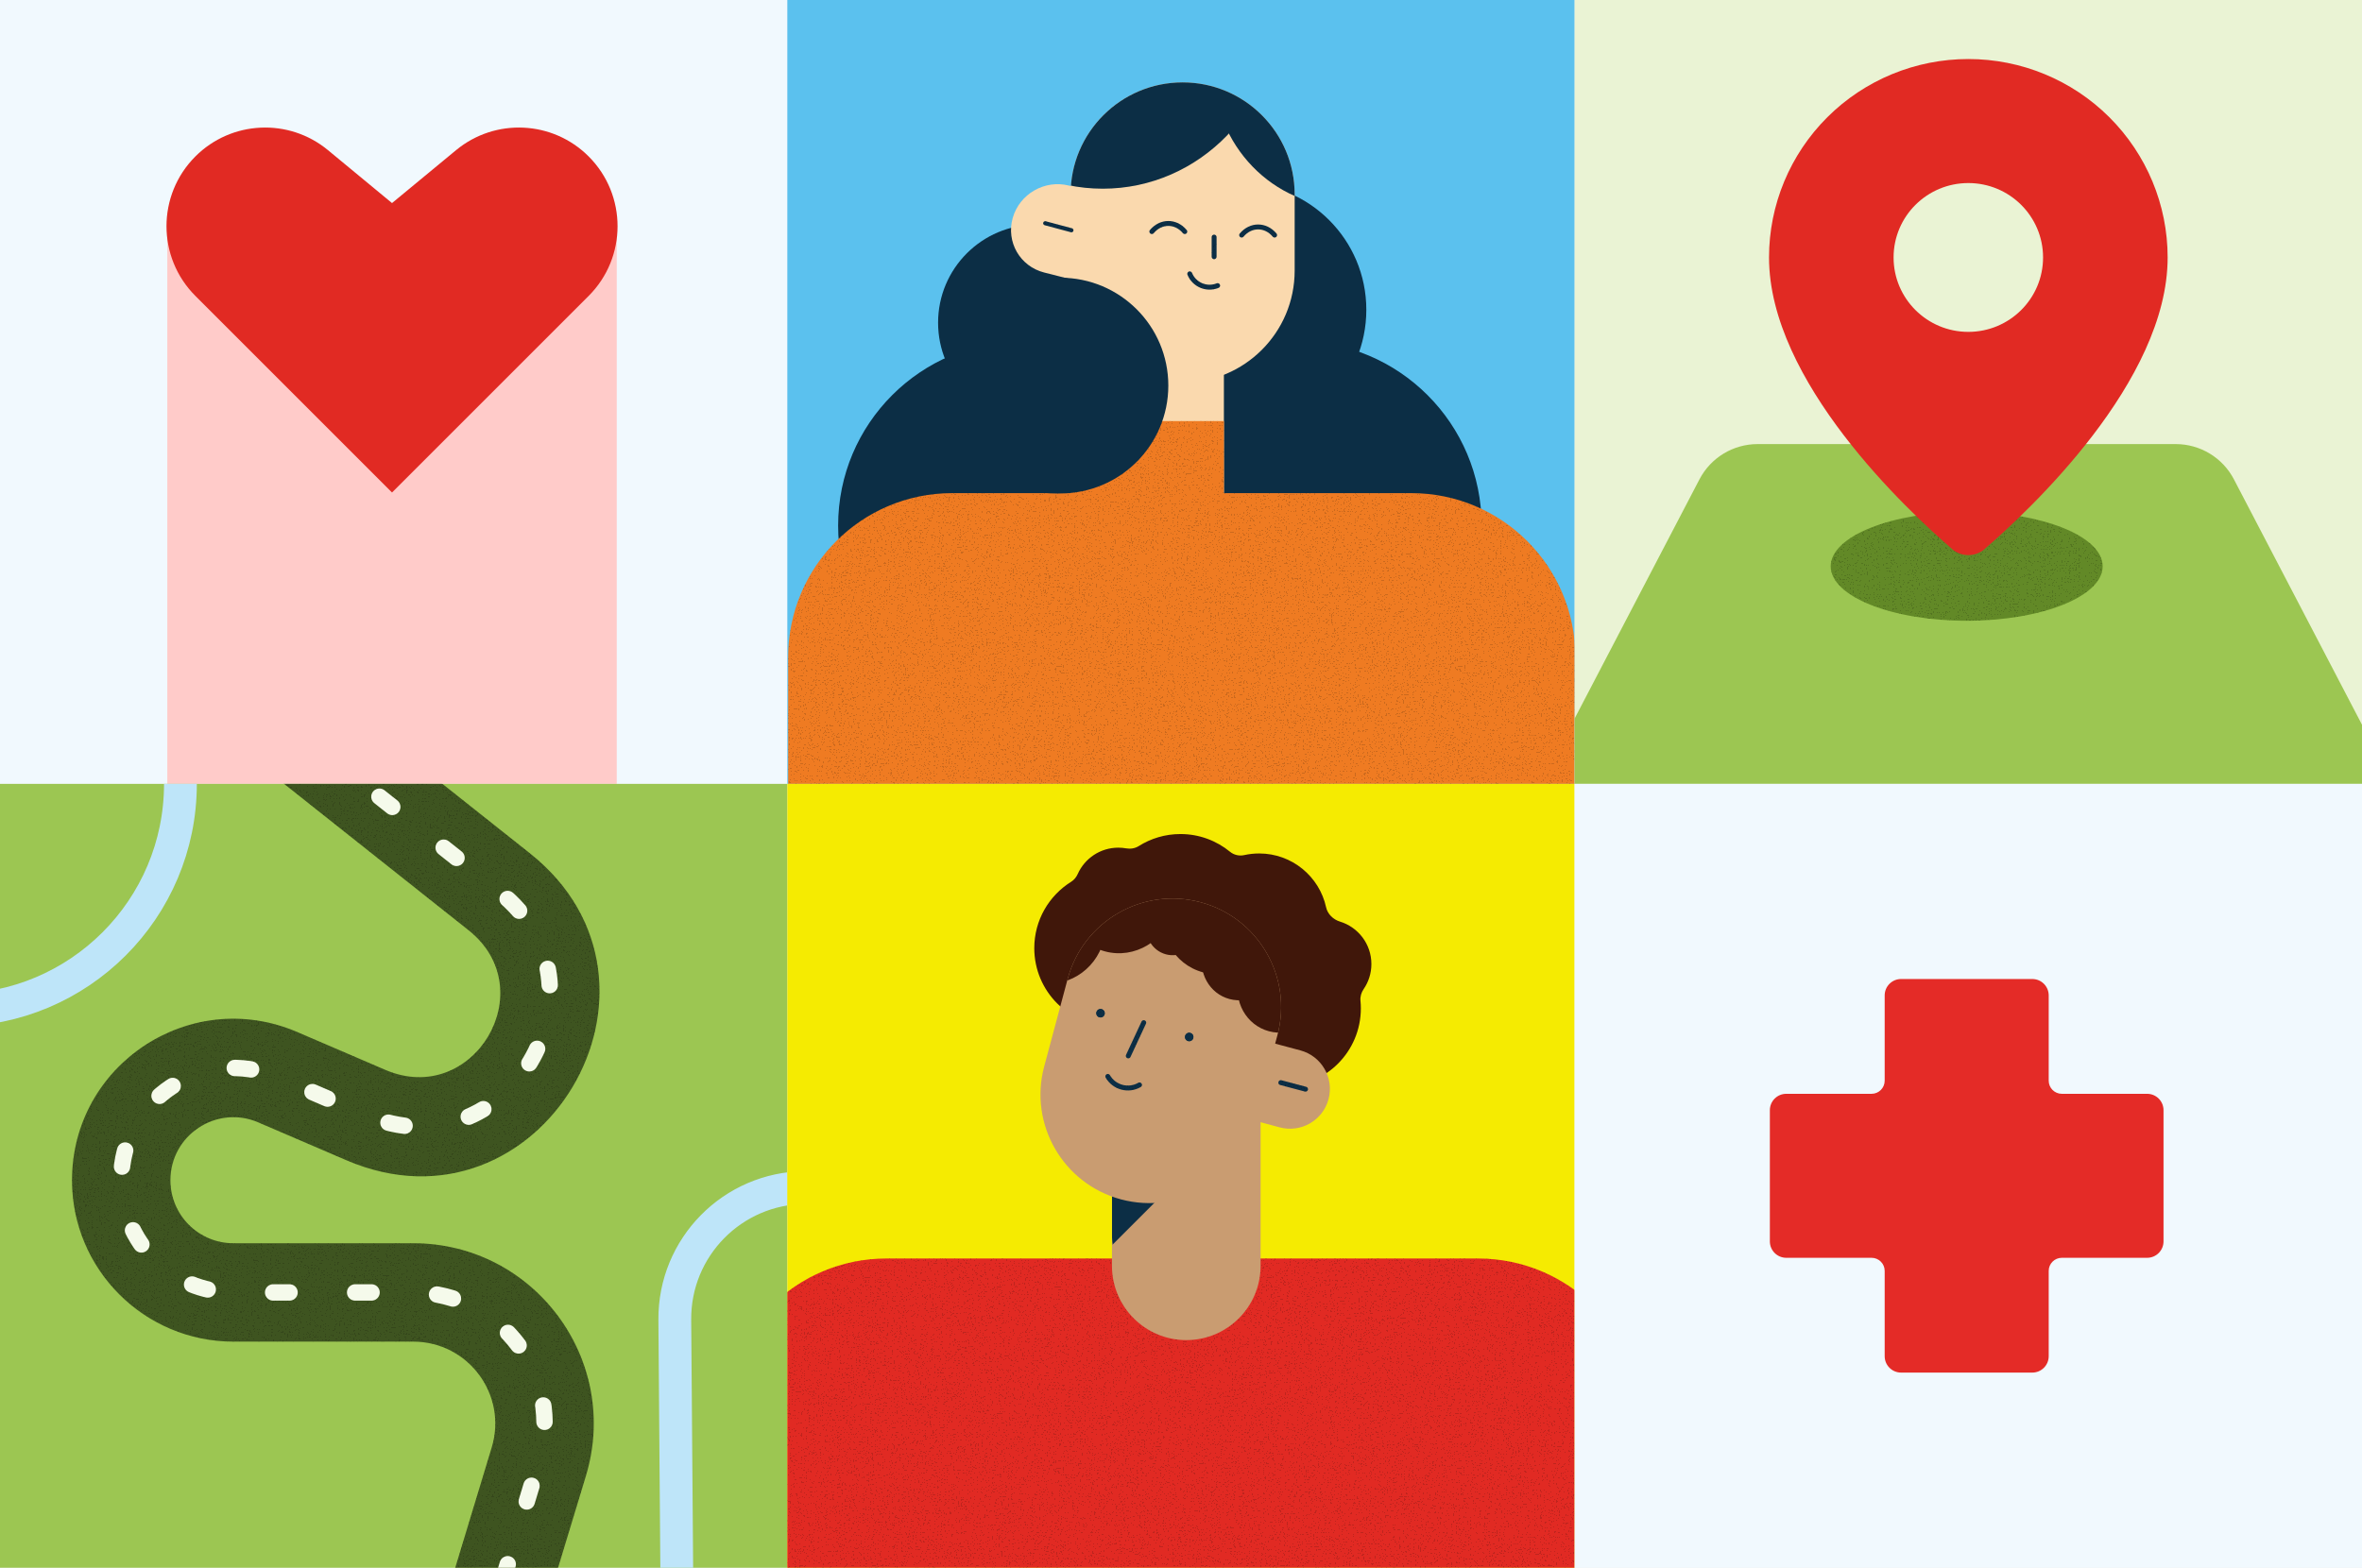
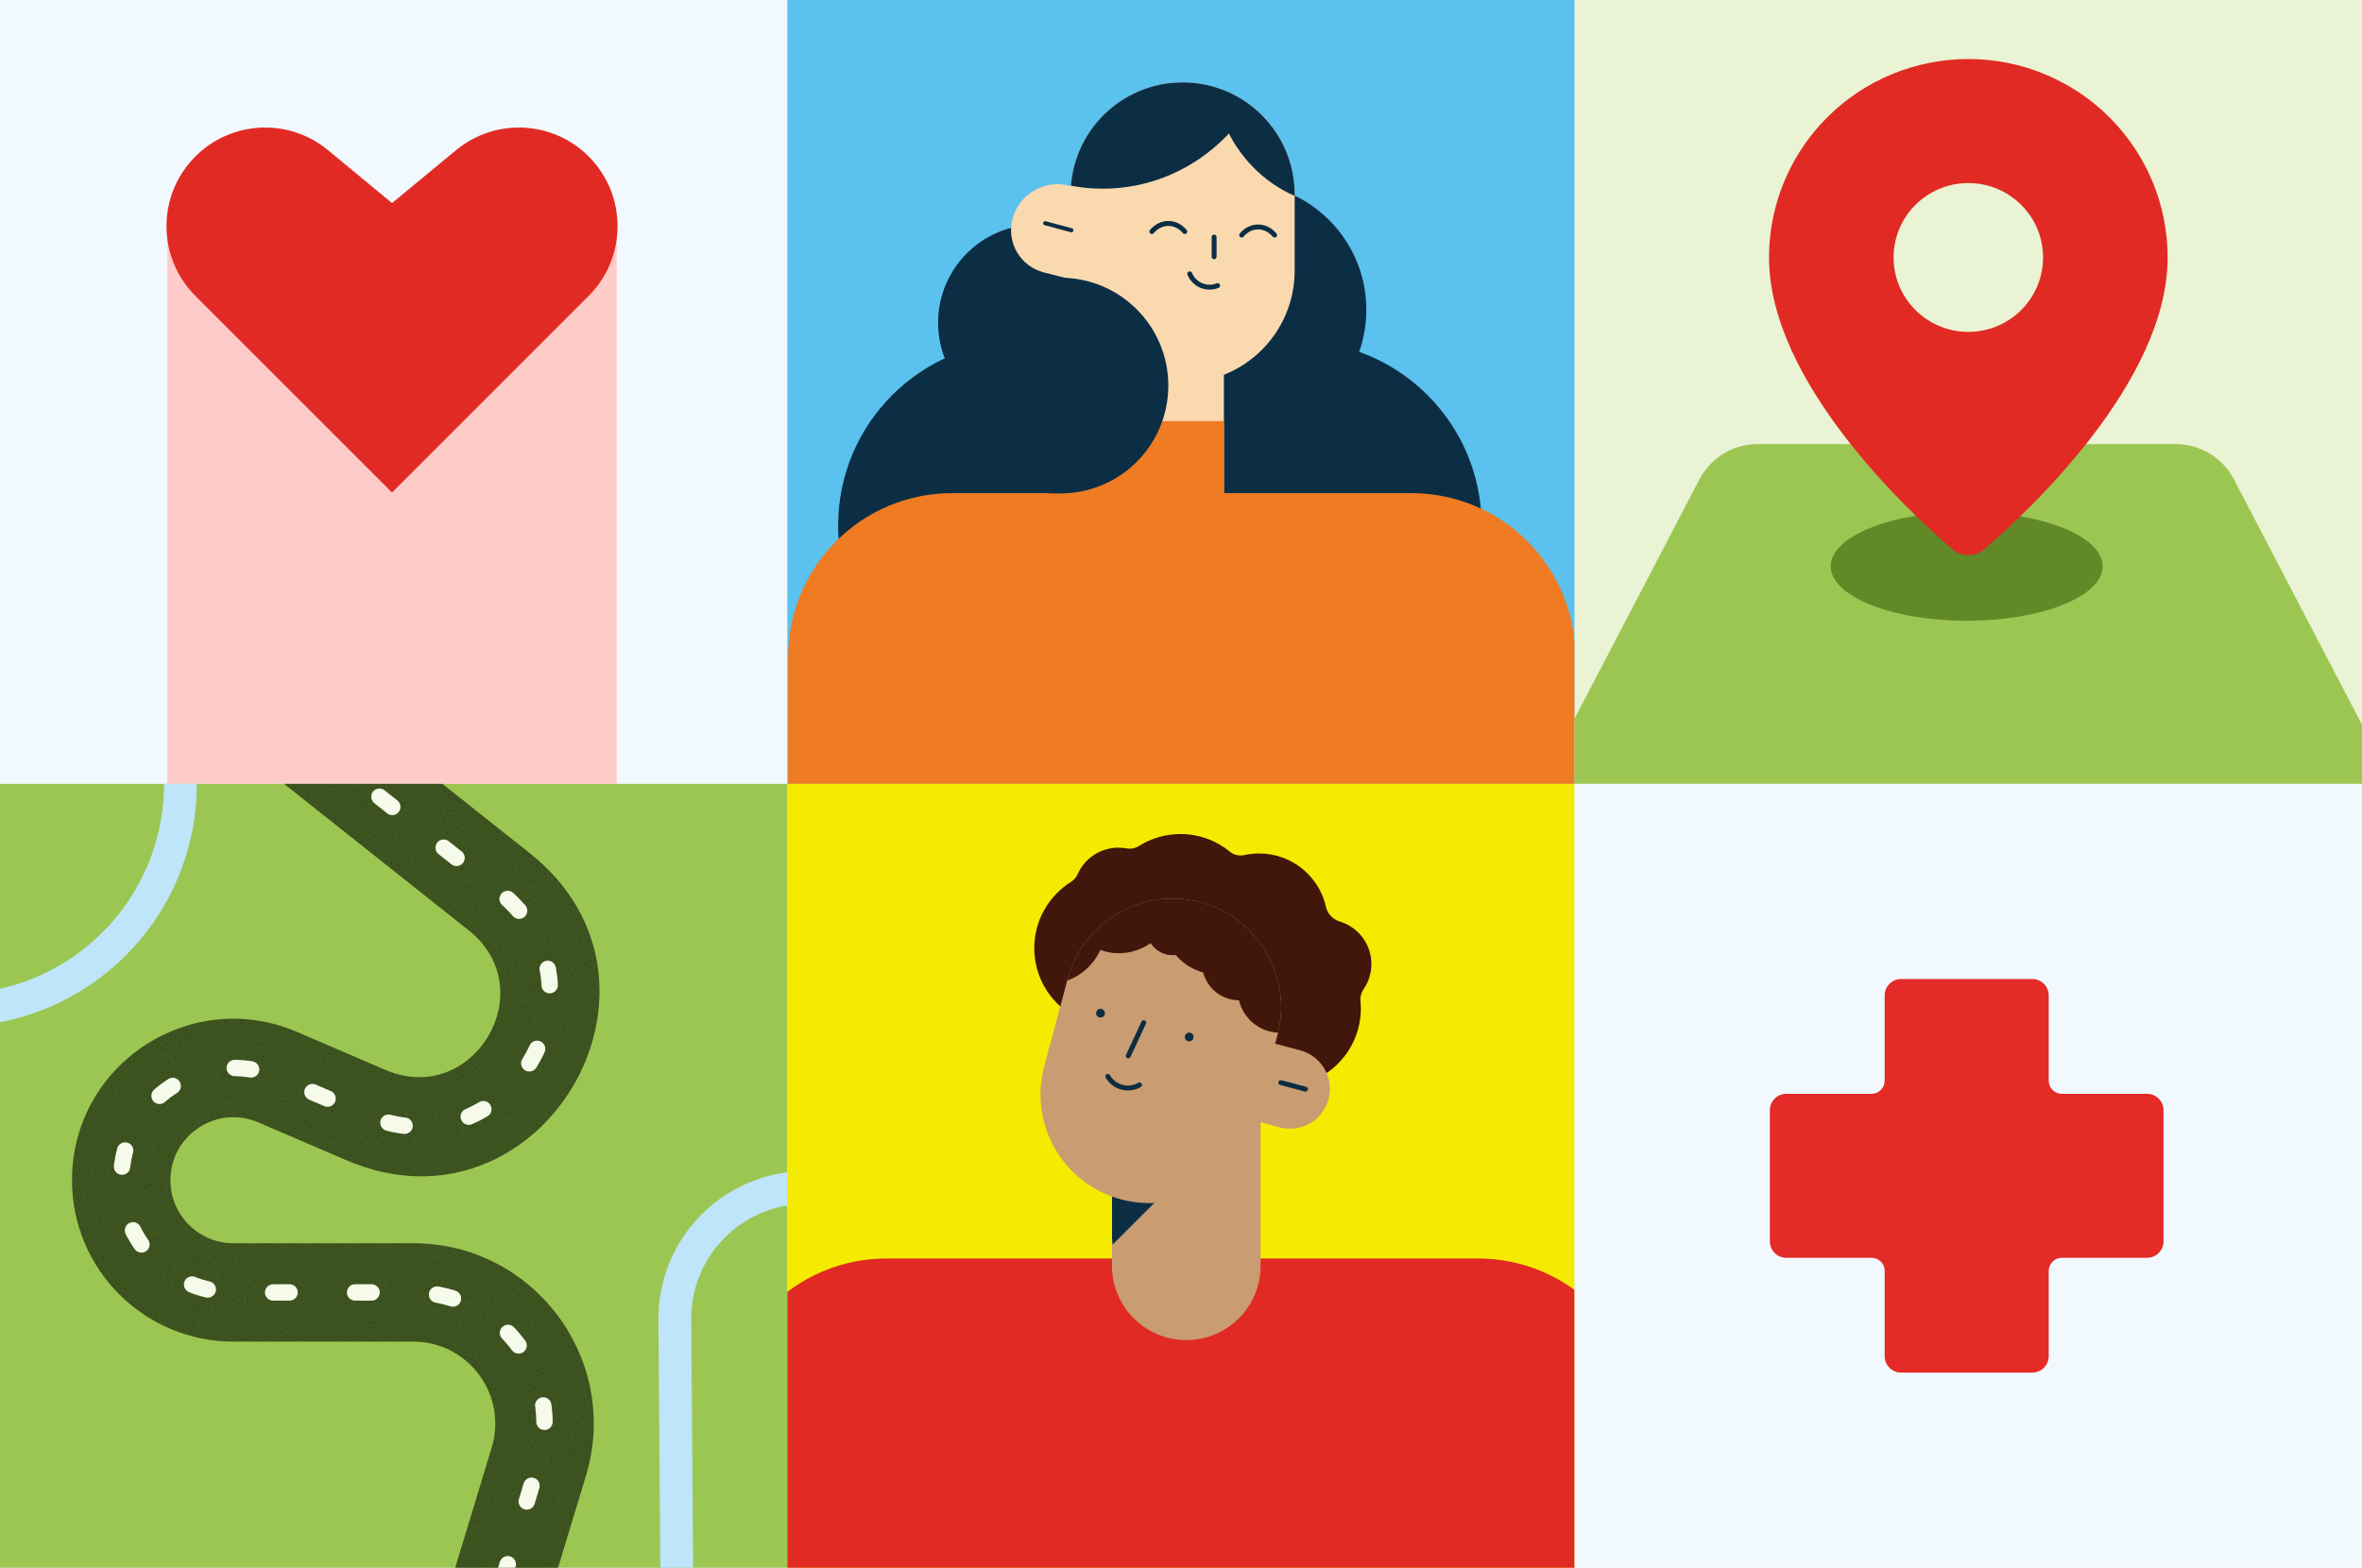
<svg xmlns="http://www.w3.org/2000/svg" width="720" height="478" viewBox="0 0 720 478" fill="none">
  <g clip-path="url(#clip0_552_212)">
    <rect width="240" height="239" fill="#F1F9FE" />
    <rect x="188" y="68" width="171" height="137" transform="rotate(90 188 68)" fill="#FFCBC9" />
    <path d="M119.499 61.914L139.02 45.781C150.972 35.904 168.475 36.733 179.439 47.697C191.183 59.441 191.183 78.48 179.439 90.223L119.499 150.163L59.559 90.223C47.816 78.48 47.816 59.441 59.559 47.697C70.523 36.733 88.027 35.904 99.979 45.781L119.499 61.914Z" fill="#E12A23" />
    <g clip-path="url(#clip1_552_212)">
      <rect x="240" width="240" height="240" fill="#5BC1EE" />
      <circle cx="38.666" cy="38.666" r="38.666" transform="matrix(-1 0 0 1 416.492 55.7895)" fill="#0C2E45" />
      <circle cx="56.24" cy="56.24" r="56.24" transform="matrix(-1 0 0 1 451.64 104.013)" fill="#0C2E45" />
      <circle cx="56.24" cy="56.24" r="56.24" transform="matrix(-1 0 0 1 367.963 104.013)" fill="#0C2E45" />
      <circle cx="29.914" cy="29.914" r="29.914" transform="matrix(-1 0 0 1 345.781 68.4778)" fill="#0C2E45" />
      <rect width="46.742" height="61.962" transform="matrix(-1 0 0 1 373.075 93.2096)" fill="#FAD9AE" />
      <path d="M360.496 25.121C342.487 25.121 327.736 39.061 326.44 56.739L325.815 56.581C318.439 54.711 310.778 59.13 308.704 66.452C306.631 73.773 310.93 81.225 318.306 83.094L326.448 85.157C327.794 102.785 342.523 116.669 360.496 116.669C379.357 116.669 394.647 101.379 394.647 82.518V59.271C394.647 40.411 379.357 25.121 360.496 25.121Z" fill="#FAD9AE" />
      <g filter="url(#filter0_n_552_212)">
        <path d="M326.599 70.206L318.609 68.065" stroke="#0C2E45" stroke-width="1.25" stroke-linecap="round" />
      </g>
      <mask id="mask0_552_212" style="mask-type:alpha" maskUnits="userSpaceOnUse" x="326" y="25" width="69" height="92">
        <rect width="68.301" height="91.548" rx="34.15" transform="matrix(-1 0 0 1 394.647 25.1208)" fill="#D9D9D9" />
      </mask>
      <g mask="url(#mask0_552_212)">
        <ellipse cx="40.713" cy="42.078" rx="40.713" ry="42.078" transform="matrix(-1 0 0 1 451.306 -21.0548)" fill="#0C2E45" />
        <ellipse cx="53.576" cy="55.371" rx="53.576" ry="55.371" transform="matrix(-1 0 0 1 389.723 -53.2081)" fill="#0C2E45" />
      </g>
      <g filter="url(#filter1_n_552_212)">
        <path d="M370.094 72.292L370.094 78.267" stroke="#0C2E45" stroke-width="1.5" stroke-linecap="round" />
      </g>
      <g filter="url(#filter2_n_552_212)">
        <path d="M371.164 87.081C367.827 88.437 364.023 86.831 362.667 83.494" stroke="#0C2E45" stroke-width="1.5" stroke-linecap="round" />
      </g>
      <path d="M378.488 71.677C381.262 68.368 385.759 68.368 388.533 71.677" stroke="#0C2E45" stroke-width="1.5" stroke-linecap="round" />
      <g filter="url(#filter3_n_552_212)">
        <path d="M351.111 70.61C353.885 67.301 358.383 67.301 361.156 70.61" stroke="#0C2E45" stroke-width="1.5" stroke-linecap="round" />
      </g>
-       <g filter="url(#filter4_n_552_212)">
-         <path d="M240.25 239.958H480.21V200.355C480.21 172.741 457.824 150.355 430.21 150.355H290.25C262.636 150.355 240.25 172.741 240.25 200.355V239.958Z" fill="#EF7B22" />
-         <rect width="46.742" height="44.1" transform="matrix(-1 0 0 1 373.091 128.391)" fill="#EF7B22" />
-       </g>
+       <path d="M240.25 239.958H480.21V200.355C480.21 172.741 457.824 150.355 430.21 150.355H290.25C262.636 150.355 240.25 172.741 240.25 200.355V239.958Z" fill="#EF7B22" />
+       <rect width="46.742" height="44.1" transform="matrix(-1 0 0 1 373.091 128.391)" fill="#EF7B22" />
      <path d="M321.587 150.442C303.428 150.442 288.706 135.72 288.706 117.561C288.706 99.401 303.428 84.68 321.587 84.68L323.253 84.68C341.413 84.68 356.134 99.401 356.134 117.561C356.134 135.72 341.413 150.442 323.254 150.442L321.587 150.442Z" fill="#0C2E45" />
    </g>
    <g clip-path="url(#clip2_552_212)">
      <rect width="240" height="239" transform="translate(480)" fill="#EAF3D4" />
      <path d="M518.042 146.146C521.489 139.541 528.322 135.399 535.773 135.399H663.225C670.676 135.399 677.51 139.541 680.957 146.146L724.431 229.462C731.379 242.777 721.719 258.714 706.7 258.714H492.298C477.279 258.714 467.619 242.777 474.567 229.462L518.042 146.146Z" fill="#9CC652" />
-       <g filter="url(#filter5_n_552_212)">
-         <ellipse cx="599.498" cy="172.666" rx="41.451" ry="16.598" fill="#628927" />
-       </g>
+       <ellipse cx="599.498" cy="172.666" rx="41.451" ry="16.598" fill="#628927" />
      <path d="M600.001 17.999C616.114 17.999 631.566 24.373 642.96 35.719C654.353 47.066 660.755 62.454 660.755 78.5C660.755 116.26 618.69 155.585 604.564 167.731C603.248 168.716 601.647 169.25 600.001 169.25C598.354 169.25 596.752 168.716 595.436 167.731C581.311 155.585 539.246 116.26 539.246 78.5C539.246 62.454 545.647 47.066 557.041 35.719C568.434 24.373 583.888 17.999 600.001 17.999ZM599.997 55.812C587.414 55.812 577.214 65.969 577.214 78.5C577.214 91.03 587.414 101.188 599.997 101.188C612.579 101.188 622.78 91.03 622.78 78.5C622.78 65.969 612.579 55.812 599.997 55.812Z" fill="#E12A23" />
    </g>
    <g clip-path="url(#clip3_552_212)">
      <rect y="238.5" width="240" height="240" fill="#9CC652" />
-       <g filter="url(#filter6_n_552_212)">
+       <g filter="url(#filter4_n_552_212)">
        <path d="M164.243 445.662L178.598 450.013L164.243 445.662ZM94.429 206.914L82.679 197.589L64.029 221.088L75.779 230.413L85.104 218.664L94.429 206.914ZM152.17 271.892L142.845 283.641L152.17 271.892ZM111.509 339.973L117.432 326.192L111.509 339.973ZM84.657 328.433L90.58 314.651H90.58L84.657 328.433ZM71.152 394.06V409.06H125.963V394.06V379.06H71.152V394.06ZM164.243 445.662L149.888 441.311L131.709 501.29L146.064 505.641L160.419 509.992L178.598 450.013L164.243 445.662ZM85.104 218.664L75.779 230.413L142.845 283.641L152.17 271.892L161.495 260.143L94.429 206.914L85.104 218.664ZM111.509 339.973L117.432 326.192L90.58 314.651L84.657 328.433L78.734 342.214L105.586 353.754L111.509 339.973ZM152.17 271.892L142.845 283.641C165.706 301.785 144.247 337.717 117.432 326.192L111.509 339.973L105.586 353.754C164.578 379.108 211.79 300.06 161.495 260.143L152.17 271.892ZM125.963 394.06V409.06C142.739 409.06 154.754 425.256 149.888 441.311L164.243 445.662L178.598 450.013C189.304 414.692 162.87 379.06 125.963 379.06V394.06ZM36.949 359.856H21.949C21.949 387.031 43.978 409.06 71.152 409.06V394.06V379.06C60.546 379.06 51.949 370.462 51.949 359.856H36.949ZM36.949 359.856H51.949C51.949 346.062 66.061 336.767 78.734 342.214L84.657 328.433L90.58 314.651C58.107 300.695 21.949 324.511 21.949 359.856H36.949Z" fill="#3E5420" />
      </g>
      <path d="M146.065 505.641L164.244 445.662C172.03 419.974 152.805 394.06 125.964 394.06H71.152C52.263 394.06 36.949 378.746 36.949 359.856C36.949 335.286 62.084 318.731 84.658 328.433L111.51 339.973C154.413 358.412 188.749 300.923 152.171 271.892L85.104 218.664" stroke="#F5FAEB" stroke-width="5" stroke-linecap="round" stroke-dasharray="5 20" />
      <circle cx="-14" cy="239" r="69" stroke="#BEE5F9" stroke-width="10" stroke-linecap="round" />
      <path d="M255.996 362L245.386 362.082C223.295 362.254 205.526 380.302 205.698 402.392L207.53 637.952C207.701 660.043 189.933 678.09 167.842 678.262L111.454 678.701" stroke="#BEE5F9" stroke-width="10" stroke-linecap="round" />
    </g>
    <g clip-path="url(#clip4_552_212)">
      <rect x="239.98" y="238.979" width="240" height="240" fill="#F5EB01" />
-       <g filter="url(#filter7_n_552_212)">
-         <path d="M220.321 433.712C220.274 406.098 242.622 383.712 270.236 383.712H450.514C478.128 383.712 500.552 406.098 500.599 433.712L500.789 546.509H220.512L220.321 433.712Z" fill="#E12A23" />
-       </g>
+       <path d="M220.321 433.712C220.274 406.098 242.622 383.712 270.236 383.712H450.514C478.128 383.712 500.552 406.098 500.599 433.712L500.789 546.509H220.512L220.321 433.712Z" fill="#E12A23" />
      <path d="M359.831 254.299C365.568 254.299 370.831 256.327 374.944 259.703C376.147 260.691 377.758 261.056 379.277 260.718C380.744 260.392 382.268 260.219 383.832 260.219C393.827 260.219 402.179 267.242 404.228 276.622C404.684 278.71 406.416 280.37 408.461 280.993C414.005 282.683 418.037 287.838 418.037 293.934C418.037 296.766 417.166 299.394 415.678 301.566C414.965 302.607 414.583 303.861 414.707 305.117C414.782 305.888 414.822 306.67 414.822 307.461C414.821 320.627 404.148 331.299 390.983 331.299C377.817 331.299 367.144 320.627 367.144 307.461C367.144 304.562 364.165 301.76 361.27 301.933C360.794 301.962 360.314 301.976 359.831 301.976C359.427 301.976 359.048 302.175 358.82 302.509C354.529 308.799 347.305 312.929 339.116 312.929C325.95 312.929 315.277 302.257 315.277 289.091C315.277 280.555 319.764 273.066 326.508 268.856C327.409 268.293 328.093 267.444 328.525 266.474C330.634 261.747 335.375 258.452 340.885 258.452C341.695 258.452 342.488 258.523 343.259 258.66C344.585 258.895 345.976 258.691 347.115 257.972C350.796 255.646 355.156 254.299 359.831 254.299Z" fill="#40170A" />
      <path d="M338.955 338.919H384.262V385.943C384.262 398.454 374.12 408.596 361.608 408.596C349.097 408.596 338.955 398.454 338.955 385.943V338.919Z" fill="#C99C71" />
      <mask id="mask1_552_212" style="mask-type:alpha" maskUnits="userSpaceOnUse" x="338" y="338" width="47" height="61">
        <path d="M338.956 338.919H384.262V376.325C384.262 388.836 374.12 398.978 361.609 398.978C349.098 398.978 338.956 388.836 338.956 376.325V338.919Z" fill="#FAD9AE" />
      </mask>
      <g mask="url(#mask1_552_212)">
        <path d="M354.489 364.138H338.956V379.671L354.489 364.138Z" fill="#0C2E45" />
      </g>
      <path d="M365.983 275.093C383.641 279.825 394.121 297.976 389.39 315.634L382.25 342.279C377.519 359.938 359.367 370.417 341.708 365.686C324.05 360.954 313.571 342.803 318.302 325.145L325.442 298.5C330.173 280.841 348.324 270.362 365.983 275.093Z" fill="#C99C71" />
      <mask id="mask2_552_212" style="mask-type:alpha" maskUnits="userSpaceOnUse" x="317" y="273" width="74" height="94">
        <rect x="334.009" y="266.525" width="66.203" height="93.788" rx="33.102" transform="rotate(15 334.009 266.525)" fill="#D9D9D9" />
      </mask>
      <g mask="url(#mask2_552_212)">
        <ellipse cx="341.373" cy="273.21" rx="16.9" ry="17.466" transform="rotate(15 341.373 273.21)" fill="#40170A" />
        <ellipse cx="357.585" cy="282.826" rx="8.159" ry="8.432" transform="rotate(15 357.585 282.826)" fill="#40170A" />
        <ellipse cx="371.212" cy="279.584" rx="16.9" ry="17.466" transform="rotate(15 371.212 279.584)" fill="#40170A" />
        <ellipse cx="377.851" cy="293.111" rx="11.507" ry="11.893" transform="rotate(15 377.851 293.111)" fill="#40170A" />
        <ellipse cx="390.29" cy="301.432" rx="13.015" ry="13.451" transform="rotate(15 390.29 301.432)" fill="#40170A" />
        <ellipse cx="320.093" cy="282.472" rx="16.9" ry="17.466" transform="rotate(15 320.093 282.472)" fill="#40170A" />
      </g>
-       <g filter="url(#filter8_n_552_212)">
+       <g filter="url(#filter5_n_552_212)">
        <path d="M348.643 311.804L343.929 321.94" stroke="#0C2E45" stroke-width="1.5" stroke-linecap="round" />
      </g>
-       <g filter="url(#filter9_n_552_212)">
+       <g filter="url(#filter6_n_552_212)">
        <path d="M337.687 328.196C339.641 331.579 343.966 332.738 347.349 330.785" stroke="#0C2E45" stroke-width="1.5" stroke-linecap="round" />
      </g>
-       <g filter="url(#filter10_n_552_212)">
+       <g filter="url(#filter7_n_552_212)">
        <rect x="361.584" y="314.59" width="2.584" height="2.584" rx="1.292" transform="rotate(15 361.584 314.59)" fill="#0C2E45" />
        <rect x="361.938" y="315.202" width="1.584" height="1.584" rx="0.792" transform="rotate(15 361.938 315.202)" stroke="#0C2E45" />
      </g>
-       <g filter="url(#filter11_n_552_212)">
+       <g filter="url(#filter8_n_552_212)">
        <rect x="334.555" y="307.347" width="2.584" height="2.584" rx="1.292" transform="rotate(15 334.555 307.347)" fill="#0C2E45" />
        <rect x="334.908" y="307.959" width="1.584" height="1.584" rx="0.792" transform="rotate(15 334.908 307.959)" stroke="#0C2E45" />
      </g>
      <rect x="376.072" y="314.818" width="33.175" height="24.3" rx="12.15" transform="rotate(15 376.072 314.818)" fill="#C99C71" />
-       <g filter="url(#filter12_n_552_212)">
+       <g filter="url(#filter9_n_552_212)">
        <path d="M397.957 332.089L390.429 330.09" stroke="#0C2E45" stroke-width="1.5" stroke-linecap="round" />
      </g>
    </g>
    <rect width="240" height="239" transform="translate(480 239)" fill="#F1F9FE" />
    <path d="M619.5 298.5C622.261 298.5 624.5 300.739 624.5 303.5V329.5C624.5 331.709 626.291 333.5 628.5 333.5H654.5C657.261 333.5 659.5 335.739 659.5 338.5V378.5C659.5 381.261 657.261 383.5 654.5 383.5H628.5C626.291 383.5 624.5 385.291 624.5 387.5V413.5C624.5 416.261 622.261 418.5 619.5 418.5H579.5C576.739 418.5 574.5 416.261 574.5 413.5V387.5C574.5 385.291 572.709 383.5 570.5 383.5H544.5C541.739 383.5 539.5 381.261 539.5 378.5V338.5C539.5 335.739 541.739 333.5 544.5 333.5H570.5C572.709 333.5 574.5 331.709 574.5 329.5V303.5C574.5 300.739 576.739 298.5 579.5 298.5H619.5Z" fill="#E42B27" />
  </g>
  <defs>
    <filter id="filter0_n_552_212" x="317.984" y="67.44" width="9.24" height="3.391" filterUnits="userSpaceOnUse" color-interpolation-filters="sRGB">
      <feFlood flood-opacity="0" result="BackgroundImageFix" />
      <feBlend mode="normal" in="SourceGraphic" in2="BackgroundImageFix" result="shape" />
      <feTurbulence type="fractalNoise" baseFrequency="4.905 4.905" stitchTiles="stitch" numOctaves="3" result="noise" seed="9343" />
      <feColorMatrix in="noise" type="luminanceToAlpha" result="alphaNoise" />
      <feComponentTransfer in="alphaNoise" result="coloredNoise1">
        <feFuncA type="discrete" tableValues="0 0 0 0 0 0 0 0 0 0 0 0 1 1 1 1 1 1 1 1 1 1 1 1 1 1 1 1 1 1 1 1 1 1 1 1 1 1 0 0 0 0 0 0 0 0 0 0 0 0 0 0 0 0 0 0 0 0 0 0 0 0 0 0 0 0 0 0 0 0 0 0 0 0 0 0 0 0 0 0 0 0 0 0 0 0 0 0 0 0 0 0 0 0 0 0 0 0 0 0 " />
      </feComponentTransfer>
      <feComposite operator="in" in2="shape" in="coloredNoise1" result="noise1Clipped" />
      <feFlood flood-color="rgba(0, 0, 0, 0.15)" result="color1Flood" />
      <feComposite operator="in" in2="noise1Clipped" in="color1Flood" result="color1" />
      <feMerge result="effect1_noise_552_212">
        <feMergeNode in="shape" />
        <feMergeNode in="color1" />
      </feMerge>
    </filter>
    <filter id="filter1_n_552_212" x="369.344" y="71.542" width="1.5" height="7.474" filterUnits="userSpaceOnUse" color-interpolation-filters="sRGB">
      <feFlood flood-opacity="0" result="BackgroundImageFix" />
      <feBlend mode="normal" in="SourceGraphic" in2="BackgroundImageFix" result="shape" />
      <feTurbulence type="fractalNoise" baseFrequency="2.094 2.094" stitchTiles="stitch" numOctaves="3" result="noise" seed="9343" />
      <feColorMatrix in="noise" type="luminanceToAlpha" result="alphaNoise" />
      <feComponentTransfer in="alphaNoise" result="coloredNoise1">
        <feFuncA type="discrete" tableValues="0 0 0 0 0 0 0 0 0 0 0 0 1 1 1 1 1 1 1 1 1 1 1 1 1 1 1 1 1 1 1 1 1 1 1 1 1 1 0 0 0 0 0 0 0 0 0 0 0 0 0 0 0 0 0 0 0 0 0 0 0 0 0 0 0 0 0 0 0 0 0 0 0 0 0 0 0 0 0 0 0 0 0 0 0 0 0 0 0 0 0 0 0 0 0 0 0 0 0 0 " />
      </feComponentTransfer>
      <feComposite operator="in" in2="shape" in="coloredNoise1" result="noise1Clipped" />
      <feFlood flood-color="rgba(0, 0, 0, 0.15)" result="color1Flood" />
      <feComposite operator="in" in2="noise1Clipped" in="color1Flood" result="color1" />
      <feMerge result="effect1_noise_552_212">
        <feMergeNode in="shape" />
        <feMergeNode in="color1" />
      </feMerge>
    </filter>
    <filter id="filter2_n_552_212" x="361.916" y="82.744" width="9.997" height="5.569" filterUnits="userSpaceOnUse" color-interpolation-filters="sRGB">
      <feFlood flood-opacity="0" result="BackgroundImageFix" />
      <feBlend mode="normal" in="SourceGraphic" in2="BackgroundImageFix" result="shape" />
      <feTurbulence type="fractalNoise" baseFrequency="2.094 2.094" stitchTiles="stitch" numOctaves="3" result="noise" seed="9343" />
      <feColorMatrix in="noise" type="luminanceToAlpha" result="alphaNoise" />
      <feComponentTransfer in="alphaNoise" result="coloredNoise1">
        <feFuncA type="discrete" tableValues="0 0 0 0 0 0 0 0 0 0 0 0 1 1 1 1 1 1 1 1 1 1 1 1 1 1 1 1 1 1 1 1 1 1 1 1 1 1 0 0 0 0 0 0 0 0 0 0 0 0 0 0 0 0 0 0 0 0 0 0 0 0 0 0 0 0 0 0 0 0 0 0 0 0 0 0 0 0 0 0 0 0 0 0 0 0 0 0 0 0 0 0 0 0 0 0 0 0 0 0 " />
      </feComponentTransfer>
      <feComposite operator="in" in2="shape" in="coloredNoise1" result="noise1Clipped" />
      <feFlood flood-color="rgba(0, 0, 0, 0.15)" result="color1Flood" />
      <feComposite operator="in" in2="noise1Clipped" in="color1Flood" result="color1" />
      <feMerge result="effect1_noise_552_212">
        <feMergeNode in="shape" />
        <feMergeNode in="color1" />
      </feMerge>
    </filter>
    <filter id="filter3_n_552_212" x="350.43" y="67.316" width="11.408" height="4.108" filterUnits="userSpaceOnUse" color-interpolation-filters="sRGB">
      <feFlood flood-opacity="0" result="BackgroundImageFix" />
      <feBlend mode="normal" in="SourceGraphic" in2="BackgroundImageFix" result="shape" />
      <feTurbulence type="fractalNoise" baseFrequency="2.094 2.094" stitchTiles="stitch" numOctaves="3" result="noise" seed="9343" />
      <feColorMatrix in="noise" type="luminanceToAlpha" result="alphaNoise" />
      <feComponentTransfer in="alphaNoise" result="coloredNoise1">
        <feFuncA type="discrete" tableValues="0 0 0 0 0 0 0 0 0 0 0 0 1 1 1 1 1 1 1 1 1 1 1 1 1 1 1 1 1 1 1 1 1 1 1 1 1 1 0 0 0 0 0 0 0 0 0 0 0 0 0 0 0 0 0 0 0 0 0 0 0 0 0 0 0 0 0 0 0 0 0 0 0 0 0 0 0 0 0 0 0 0 0 0 0 0 0 0 0 0 0 0 0 0 0 0 0 0 0 0 " />
      </feComponentTransfer>
      <feComposite operator="in" in2="shape" in="coloredNoise1" result="noise1Clipped" />
      <feFlood flood-color="rgba(0, 0, 0, 0.15)" result="color1Flood" />
      <feComposite operator="in" in2="noise1Clipped" in="color1Flood" result="color1" />
      <feMerge result="effect1_noise_552_212">
        <feMergeNode in="shape" />
        <feMergeNode in="color1" />
      </feMerge>
    </filter>
-     <filter id="filter4_n_552_212" x="240.25" y="128.391" width="239.96" height="111.567" filterUnits="userSpaceOnUse" color-interpolation-filters="sRGB">
-       <feFlood flood-opacity="0" result="BackgroundImageFix" />
-       <feBlend mode="normal" in="SourceGraphic" in2="BackgroundImageFix" result="shape" />
-       <feTurbulence type="fractalNoise" baseFrequency="2.094 2.094" stitchTiles="stitch" numOctaves="3" result="noise" seed="9343" />
-       <feColorMatrix in="noise" type="luminanceToAlpha" result="alphaNoise" />
-       <feComponentTransfer in="alphaNoise" result="coloredNoise1">
-         <feFuncA type="discrete" tableValues="0 0 0 0 0 0 0 0 0 0 0 0 1 1 1 1 1 1 1 1 1 1 1 1 1 1 1 1 1 1 1 1 1 1 1 1 1 1 0 0 0 0 0 0 0 0 0 0 0 0 0 0 0 0 0 0 0 0 0 0 0 0 0 0 0 0 0 0 0 0 0 0 0 0 0 0 0 0 0 0 0 0 0 0 0 0 0 0 0 0 0 0 0 0 0 0 0 0 0 0 " />
-       </feComponentTransfer>
-       <feComposite operator="in" in2="shape" in="coloredNoise1" result="noise1Clipped" />
-       <feFlood flood-color="rgba(0, 0, 0, 0.15)" result="color1Flood" />
-       <feComposite operator="in" in2="noise1Clipped" in="color1Flood" result="color1" />
-       <feMerge result="effect1_noise_552_212">
-         <feMergeNode in="shape" />
-         <feMergeNode in="color1" />
-       </feMerge>
-     </filter>
-     <filter id="filter5_n_552_212" x="558.047" y="156.069" width="82.902" height="33.196" filterUnits="userSpaceOnUse" color-interpolation-filters="sRGB">
-       <feFlood flood-opacity="0" result="BackgroundImageFix" />
-       <feBlend mode="normal" in="SourceGraphic" in2="BackgroundImageFix" result="shape" />
-       <feTurbulence type="fractalNoise" baseFrequency="2.094 2.094" stitchTiles="stitch" numOctaves="3" result="noise" seed="9343" />
-       <feColorMatrix in="noise" type="luminanceToAlpha" result="alphaNoise" />
-       <feComponentTransfer in="alphaNoise" result="coloredNoise1">
-         <feFuncA type="discrete" tableValues="0 0 0 0 0 0 0 0 0 0 0 0 1 1 1 1 1 1 1 1 1 1 1 1 1 1 1 1 1 1 1 1 1 1 1 1 1 1 0 0 0 0 0 0 0 0 0 0 0 0 0 0 0 0 0 0 0 0 0 0 0 0 0 0 0 0 0 0 0 0 0 0 0 0 0 0 0 0 0 0 0 0 0 0 0 0 0 0 0 0 0 0 0 0 0 0 0 0 0 0 " />
-       </feComponentTransfer>
-       <feComposite operator="in" in2="shape" in="coloredNoise1" result="noise1Clipped" />
-       <feFlood flood-color="rgba(0, 0, 0, 0.15)" result="color1Flood" />
-       <feComposite operator="in" in2="noise1Clipped" in="color1Flood" result="color1" />
-       <feMerge result="effect1_noise_552_212">
-         <feMergeNode in="shape" />
-         <feMergeNode in="color1" />
-       </feMerge>
-     </filter>
-     <filter id="filter6_n_552_212" x="21.949" y="197.589" width="160.802" height="312.403" filterUnits="userSpaceOnUse" color-interpolation-filters="sRGB">
-       <feFlood flood-opacity="0" result="BackgroundImageFix" />
-       <feBlend mode="normal" in="SourceGraphic" in2="BackgroundImageFix" result="shape" />
-       <feTurbulence type="fractalNoise" baseFrequency="2.094 2.094" stitchTiles="stitch" numOctaves="3" result="noise" seed="9343" />
-       <feColorMatrix in="noise" type="luminanceToAlpha" result="alphaNoise" />
-       <feComponentTransfer in="alphaNoise" result="coloredNoise1">
-         <feFuncA type="discrete" tableValues="0 0 0 0 0 0 0 0 0 0 0 0 1 1 1 1 1 1 1 1 1 1 1 1 1 1 1 1 1 1 1 1 1 1 1 1 1 1 0 0 0 0 0 0 0 0 0 0 0 0 0 0 0 0 0 0 0 0 0 0 0 0 0 0 0 0 0 0 0 0 0 0 0 0 0 0 0 0 0 0 0 0 0 0 0 0 0 0 0 0 0 0 0 0 0 0 0 0 0 0 " />
-       </feComponentTransfer>
-       <feComposite operator="in" in2="shape" in="coloredNoise1" result="noise1Clipped" />
-       <feFlood flood-color="rgba(0, 0, 0, 0.15)" result="color1Flood" />
-       <feComposite operator="in" in2="noise1Clipped" in="color1Flood" result="color1" />
-       <feMerge result="effect1_noise_552_212">
-         <feMergeNode in="shape" />
-         <feMergeNode in="color1" />
-       </feMerge>
-     </filter>
-     <filter id="filter7_n_552_212" x="220.321" y="383.712" width="280.469" height="162.797" filterUnits="userSpaceOnUse" color-interpolation-filters="sRGB">
-       <feFlood flood-opacity="0" result="BackgroundImageFix" />
-       <feBlend mode="normal" in="SourceGraphic" in2="BackgroundImageFix" result="shape" />
-       <feTurbulence type="fractalNoise" baseFrequency="2.094 2.094" stitchTiles="stitch" numOctaves="3" result="noise" seed="9343" />
-       <feColorMatrix in="noise" type="luminanceToAlpha" result="alphaNoise" />
-       <feComponentTransfer in="alphaNoise" result="coloredNoise1">
-         <feFuncA type="discrete" tableValues="0 0 0 0 0 0 0 0 0 0 0 0 1 1 1 1 1 1 1 1 1 1 1 1 1 1 1 1 1 1 1 1 1 1 1 1 1 1 0 0 0 0 0 0 0 0 0 0 0 0 0 0 0 0 0 0 0 0 0 0 0 0 0 0 0 0 0 0 0 0 0 0 0 0 0 0 0 0 0 0 0 0 0 0 0 0 0 0 0 0 0 0 0 0 0 0 0 0 0 0 " />
-       </feComponentTransfer>
-       <feComposite operator="in" in2="shape" in="coloredNoise1" result="noise1Clipped" />
-       <feFlood flood-color="rgba(0, 0, 0, 0.15)" result="color1Flood" />
-       <feComposite operator="in" in2="noise1Clipped" in="color1Flood" result="color1" />
-       <feMerge result="effect1_noise_552_212">
-         <feMergeNode in="shape" />
-         <feMergeNode in="color1" />
-       </feMerge>
-     </filter>
-     <filter id="filter8_n_552_212" x="343.179" y="311.054" width="6.215" height="11.636" filterUnits="userSpaceOnUse" color-interpolation-filters="sRGB">
-       <feFlood flood-opacity="0" result="BackgroundImageFix" />
-       <feBlend mode="normal" in="SourceGraphic" in2="BackgroundImageFix" result="shape" />
-       <feTurbulence type="fractalNoise" baseFrequency="2.094 2.094" stitchTiles="stitch" numOctaves="3" result="noise" seed="9343" />
-       <feColorMatrix in="noise" type="luminanceToAlpha" result="alphaNoise" />
-       <feComponentTransfer in="alphaNoise" result="coloredNoise1">
-         <feFuncA type="discrete" tableValues="0 0 0 0 0 0 0 0 0 0 0 0 1 1 1 1 1 1 1 1 1 1 1 1 1 1 1 1 1 1 1 1 1 1 1 1 1 1 0 0 0 0 0 0 0 0 0 0 0 0 0 0 0 0 0 0 0 0 0 0 0 0 0 0 0 0 0 0 0 0 0 0 0 0 0 0 0 0 0 0 0 0 0 0 0 0 0 0 0 0 0 0 0 0 0 0 0 0 0 0 " />
-       </feComponentTransfer>
-       <feComposite operator="in" in2="shape" in="coloredNoise1" result="noise1Clipped" />
-       <feFlood flood-color="rgba(0, 0, 0, 0.15)" result="color1Flood" />
-       <feComposite operator="in" in2="noise1Clipped" in="color1Flood" result="color1" />
-       <feMerge result="effect1_noise_552_212">
-         <feMergeNode in="shape" />
-         <feMergeNode in="color1" />
-       </feMerge>
-     </filter>
-     <filter id="filter9_n_552_212" x="336.937" y="327.446" width="11.162" height="5.038" filterUnits="userSpaceOnUse" color-interpolation-filters="sRGB">
-       <feFlood flood-opacity="0" result="BackgroundImageFix" />
-       <feBlend mode="normal" in="SourceGraphic" in2="BackgroundImageFix" result="shape" />
-       <feTurbulence type="fractalNoise" baseFrequency="2.094 2.094" stitchTiles="stitch" numOctaves="3" result="noise" seed="9343" />
-       <feColorMatrix in="noise" type="luminanceToAlpha" result="alphaNoise" />
-       <feComponentTransfer in="alphaNoise" result="coloredNoise1">
-         <feFuncA type="discrete" tableValues="0 0 0 0 0 0 0 0 0 0 0 0 1 1 1 1 1 1 1 1 1 1 1 1 1 1 1 1 1 1 1 1 1 1 1 1 1 1 0 0 0 0 0 0 0 0 0 0 0 0 0 0 0 0 0 0 0 0 0 0 0 0 0 0 0 0 0 0 0 0 0 0 0 0 0 0 0 0 0 0 0 0 0 0 0 0 0 0 0 0 0 0 0 0 0 0 0 0 0 0 " />
-       </feComponentTransfer>
-       <feComposite operator="in" in2="shape" in="coloredNoise1" result="noise1Clipped" />
-       <feFlood flood-color="rgba(0, 0, 0, 0.15)" result="color1Flood" />
-       <feComposite operator="in" in2="noise1Clipped" in="color1Flood" result="color1" />
-       <feMerge result="effect1_noise_552_212">
-         <feMergeNode in="shape" />
-         <feMergeNode in="color1" />
-       </feMerge>
-     </filter>
-     <filter id="filter10_n_552_212" x="361.206" y="314.88" width="2.585" height="2.585" filterUnits="userSpaceOnUse" color-interpolation-filters="sRGB">
-       <feFlood flood-opacity="0" result="BackgroundImageFix" />
-       <feBlend mode="normal" in="SourceGraphic" in2="BackgroundImageFix" result="shape" />
-       <feTurbulence type="fractalNoise" baseFrequency="2.094 2.094" stitchTiles="stitch" numOctaves="3" result="noise" seed="9343" />
-       <feColorMatrix in="noise" type="luminanceToAlpha" result="alphaNoise" />
-       <feComponentTransfer in="alphaNoise" result="coloredNoise1">
-         <feFuncA type="discrete" tableValues="0 0 0 0 0 0 0 0 0 0 0 0 1 1 1 1 1 1 1 1 1 1 1 1 1 1 1 1 1 1 1 1 1 1 1 1 1 1 0 0 0 0 0 0 0 0 0 0 0 0 0 0 0 0 0 0 0 0 0 0 0 0 0 0 0 0 0 0 0 0 0 0 0 0 0 0 0 0 0 0 0 0 0 0 0 0 0 0 0 0 0 0 0 0 0 0 0 0 0 0 " />
-       </feComponentTransfer>
-       <feComposite operator="in" in2="shape" in="coloredNoise1" result="noise1Clipped" />
-       <feFlood flood-color="rgba(0, 0, 0, 0.15)" result="color1Flood" />
-       <feComposite operator="in" in2="noise1Clipped" in="color1Flood" result="color1" />
-       <feMerge result="effect1_noise_552_212">
-         <feMergeNode in="shape" />
-         <feMergeNode in="color1" />
-       </feMerge>
-     </filter>
-     <filter id="filter11_n_552_212" x="334.176" y="307.637" width="2.585" height="2.585" filterUnits="userSpaceOnUse" color-interpolation-filters="sRGB">
-       <feFlood flood-opacity="0" result="BackgroundImageFix" />
-       <feBlend mode="normal" in="SourceGraphic" in2="BackgroundImageFix" result="shape" />
-       <feTurbulence type="fractalNoise" baseFrequency="2.094 2.094" stitchTiles="stitch" numOctaves="3" result="noise" seed="9343" />
-       <feColorMatrix in="noise" type="luminanceToAlpha" result="alphaNoise" />
-       <feComponentTransfer in="alphaNoise" result="coloredNoise1">
-         <feFuncA type="discrete" tableValues="0 0 0 0 0 0 0 0 0 0 0 0 1 1 1 1 1 1 1 1 1 1 1 1 1 1 1 1 1 1 1 1 1 1 1 1 1 1 0 0 0 0 0 0 0 0 0 0 0 0 0 0 0 0 0 0 0 0 0 0 0 0 0 0 0 0 0 0 0 0 0 0 0 0 0 0 0 0 0 0 0 0 0 0 0 0 0 0 0 0 0 0 0 0 0 0 0 0 0 0 " />
-       </feComponentTransfer>
-       <feComposite operator="in" in2="shape" in="coloredNoise1" result="noise1Clipped" />
-       <feFlood flood-color="rgba(0, 0, 0, 0.15)" result="color1Flood" />
-       <feComposite operator="in" in2="noise1Clipped" in="color1Flood" result="color1" />
-       <feMerge result="effect1_noise_552_212">
-         <feMergeNode in="shape" />
-         <feMergeNode in="color1" />
-       </feMerge>
-     </filter>
-     <filter id="filter12_n_552_212" x="389.679" y="329.34" width="9.028" height="3.5" filterUnits="userSpaceOnUse" color-interpolation-filters="sRGB">
+     <filter id="filter4_n_552_212" x="21.949" y="197.589" width="160.802" height="312.403" filterUnits="userSpaceOnUse" color-interpolation-filters="sRGB">
+       <feFlood flood-opacity="0" result="BackgroundImageFix" />
+       <feBlend mode="normal" in="SourceGraphic" in2="BackgroundImageFix" result="shape" />
+       <feTurbulence type="fractalNoise" baseFrequency="2.094 2.094" stitchTiles="stitch" numOctaves="3" result="noise" seed="9343" />
+       <feColorMatrix in="noise" type="luminanceToAlpha" result="alphaNoise" />
+       <feComponentTransfer in="alphaNoise" result="coloredNoise1">
+         <feFuncA type="discrete" tableValues="0 0 0 0 0 0 0 0 0 0 0 0 1 1 1 1 1 1 1 1 1 1 1 1 1 1 1 1 1 1 1 1 1 1 1 1 1 1 0 0 0 0 0 0 0 0 0 0 0 0 0 0 0 0 0 0 0 0 0 0 0 0 0 0 0 0 0 0 0 0 0 0 0 0 0 0 0 0 0 0 0 0 0 0 0 0 0 0 0 0 0 0 0 0 0 0 0 0 0 0 " />
+       </feComponentTransfer>
+       <feComposite operator="in" in2="shape" in="coloredNoise1" result="noise1Clipped" />
+       <feFlood flood-color="rgba(0, 0, 0, 0.15)" result="color1Flood" />
+       <feComposite operator="in" in2="noise1Clipped" in="color1Flood" result="color1" />
+       <feMerge result="effect1_noise_552_212">
+         <feMergeNode in="shape" />
+         <feMergeNode in="color1" />
+       </feMerge>
+     </filter>
+     <filter id="filter5_n_552_212" x="343.179" y="311.054" width="6.215" height="11.636" filterUnits="userSpaceOnUse" color-interpolation-filters="sRGB">
+       <feFlood flood-opacity="0" result="BackgroundImageFix" />
+       <feBlend mode="normal" in="SourceGraphic" in2="BackgroundImageFix" result="shape" />
+       <feTurbulence type="fractalNoise" baseFrequency="2.094 2.094" stitchTiles="stitch" numOctaves="3" result="noise" seed="9343" />
+       <feColorMatrix in="noise" type="luminanceToAlpha" result="alphaNoise" />
+       <feComponentTransfer in="alphaNoise" result="coloredNoise1">
+         <feFuncA type="discrete" tableValues="0 0 0 0 0 0 0 0 0 0 0 0 1 1 1 1 1 1 1 1 1 1 1 1 1 1 1 1 1 1 1 1 1 1 1 1 1 1 0 0 0 0 0 0 0 0 0 0 0 0 0 0 0 0 0 0 0 0 0 0 0 0 0 0 0 0 0 0 0 0 0 0 0 0 0 0 0 0 0 0 0 0 0 0 0 0 0 0 0 0 0 0 0 0 0 0 0 0 0 0 " />
+       </feComponentTransfer>
+       <feComposite operator="in" in2="shape" in="coloredNoise1" result="noise1Clipped" />
+       <feFlood flood-color="rgba(0, 0, 0, 0.15)" result="color1Flood" />
+       <feComposite operator="in" in2="noise1Clipped" in="color1Flood" result="color1" />
+       <feMerge result="effect1_noise_552_212">
+         <feMergeNode in="shape" />
+         <feMergeNode in="color1" />
+       </feMerge>
+     </filter>
+     <filter id="filter6_n_552_212" x="336.937" y="327.446" width="11.162" height="5.038" filterUnits="userSpaceOnUse" color-interpolation-filters="sRGB">
+       <feFlood flood-opacity="0" result="BackgroundImageFix" />
+       <feBlend mode="normal" in="SourceGraphic" in2="BackgroundImageFix" result="shape" />
+       <feTurbulence type="fractalNoise" baseFrequency="2.094 2.094" stitchTiles="stitch" numOctaves="3" result="noise" seed="9343" />
+       <feColorMatrix in="noise" type="luminanceToAlpha" result="alphaNoise" />
+       <feComponentTransfer in="alphaNoise" result="coloredNoise1">
+         <feFuncA type="discrete" tableValues="0 0 0 0 0 0 0 0 0 0 0 0 1 1 1 1 1 1 1 1 1 1 1 1 1 1 1 1 1 1 1 1 1 1 1 1 1 1 0 0 0 0 0 0 0 0 0 0 0 0 0 0 0 0 0 0 0 0 0 0 0 0 0 0 0 0 0 0 0 0 0 0 0 0 0 0 0 0 0 0 0 0 0 0 0 0 0 0 0 0 0 0 0 0 0 0 0 0 0 0 " />
+       </feComponentTransfer>
+       <feComposite operator="in" in2="shape" in="coloredNoise1" result="noise1Clipped" />
+       <feFlood flood-color="rgba(0, 0, 0, 0.15)" result="color1Flood" />
+       <feComposite operator="in" in2="noise1Clipped" in="color1Flood" result="color1" />
+       <feMerge result="effect1_noise_552_212">
+         <feMergeNode in="shape" />
+         <feMergeNode in="color1" />
+       </feMerge>
+     </filter>
+     <filter id="filter7_n_552_212" x="361.206" y="314.88" width="2.585" height="2.585" filterUnits="userSpaceOnUse" color-interpolation-filters="sRGB">
+       <feFlood flood-opacity="0" result="BackgroundImageFix" />
+       <feBlend mode="normal" in="SourceGraphic" in2="BackgroundImageFix" result="shape" />
+       <feTurbulence type="fractalNoise" baseFrequency="2.094 2.094" stitchTiles="stitch" numOctaves="3" result="noise" seed="9343" />
+       <feColorMatrix in="noise" type="luminanceToAlpha" result="alphaNoise" />
+       <feComponentTransfer in="alphaNoise" result="coloredNoise1">
+         <feFuncA type="discrete" tableValues="0 0 0 0 0 0 0 0 0 0 0 0 1 1 1 1 1 1 1 1 1 1 1 1 1 1 1 1 1 1 1 1 1 1 1 1 1 1 0 0 0 0 0 0 0 0 0 0 0 0 0 0 0 0 0 0 0 0 0 0 0 0 0 0 0 0 0 0 0 0 0 0 0 0 0 0 0 0 0 0 0 0 0 0 0 0 0 0 0 0 0 0 0 0 0 0 0 0 0 0 " />
+       </feComponentTransfer>
+       <feComposite operator="in" in2="shape" in="coloredNoise1" result="noise1Clipped" />
+       <feFlood flood-color="rgba(0, 0, 0, 0.15)" result="color1Flood" />
+       <feComposite operator="in" in2="noise1Clipped" in="color1Flood" result="color1" />
+       <feMerge result="effect1_noise_552_212">
+         <feMergeNode in="shape" />
+         <feMergeNode in="color1" />
+       </feMerge>
+     </filter>
+     <filter id="filter8_n_552_212" x="334.176" y="307.637" width="2.585" height="2.585" filterUnits="userSpaceOnUse" color-interpolation-filters="sRGB">
+       <feFlood flood-opacity="0" result="BackgroundImageFix" />
+       <feBlend mode="normal" in="SourceGraphic" in2="BackgroundImageFix" result="shape" />
+       <feTurbulence type="fractalNoise" baseFrequency="2.094 2.094" stitchTiles="stitch" numOctaves="3" result="noise" seed="9343" />
+       <feColorMatrix in="noise" type="luminanceToAlpha" result="alphaNoise" />
+       <feComponentTransfer in="alphaNoise" result="coloredNoise1">
+         <feFuncA type="discrete" tableValues="0 0 0 0 0 0 0 0 0 0 0 0 1 1 1 1 1 1 1 1 1 1 1 1 1 1 1 1 1 1 1 1 1 1 1 1 1 1 0 0 0 0 0 0 0 0 0 0 0 0 0 0 0 0 0 0 0 0 0 0 0 0 0 0 0 0 0 0 0 0 0 0 0 0 0 0 0 0 0 0 0 0 0 0 0 0 0 0 0 0 0 0 0 0 0 0 0 0 0 0 " />
+       </feComponentTransfer>
+       <feComposite operator="in" in2="shape" in="coloredNoise1" result="noise1Clipped" />
+       <feFlood flood-color="rgba(0, 0, 0, 0.15)" result="color1Flood" />
+       <feComposite operator="in" in2="noise1Clipped" in="color1Flood" result="color1" />
+       <feMerge result="effect1_noise_552_212">
+         <feMergeNode in="shape" />
+         <feMergeNode in="color1" />
+       </feMerge>
+     </filter>
+     <filter id="filter9_n_552_212" x="389.679" y="329.34" width="9.028" height="3.5" filterUnits="userSpaceOnUse" color-interpolation-filters="sRGB">
      <feFlood flood-opacity="0" result="BackgroundImageFix" />
      <feBlend mode="normal" in="SourceGraphic" in2="BackgroundImageFix" result="shape" />
      <feTurbulence type="fractalNoise" baseFrequency="4.905 4.905" stitchTiles="stitch" numOctaves="3" result="noise" seed="9343" />
      <feColorMatrix in="noise" type="luminanceToAlpha" result="alphaNoise" />
      <feComponentTransfer in="alphaNoise" result="coloredNoise1">
        <feFuncA type="discrete" tableValues="0 0 0 0 0 0 0 0 0 0 0 0 1 1 1 1 1 1 1 1 1 1 1 1 1 1 1 1 1 1 1 1 1 1 1 1 1 1 0 0 0 0 0 0 0 0 0 0 0 0 0 0 0 0 0 0 0 0 0 0 0 0 0 0 0 0 0 0 0 0 0 0 0 0 0 0 0 0 0 0 0 0 0 0 0 0 0 0 0 0 0 0 0 0 0 0 0 0 0 0 " />
      </feComponentTransfer>
      <feComposite operator="in" in2="shape" in="coloredNoise1" result="noise1Clipped" />
      <feFlood flood-color="rgba(0, 0, 0, 0.15)" result="color1Flood" />
      <feComposite operator="in" in2="noise1Clipped" in="color1Flood" result="color1" />
      <feMerge result="effect1_noise_552_212">
        <feMergeNode in="shape" />
        <feMergeNode in="color1" />
      </feMerge>
    </filter>
    <clipPath id="clip0_552_212">
      <rect width="720" height="478" fill="white" />
    </clipPath>
    <clipPath id="clip1_552_212">
      <rect width="240" height="239" fill="white" transform="translate(240)" />
    </clipPath>
    <clipPath id="clip2_552_212">
      <rect width="240" height="239" fill="white" transform="translate(480)" />
    </clipPath>
    <clipPath id="clip3_552_212">
      <rect width="240" height="239" fill="white" transform="translate(0 239)" />
    </clipPath>
    <clipPath id="clip4_552_212">
      <rect width="239.958" height="239.958" fill="white" transform="matrix(-1 0 0 1 479.958 239)" />
    </clipPath>
  </defs>
</svg>
